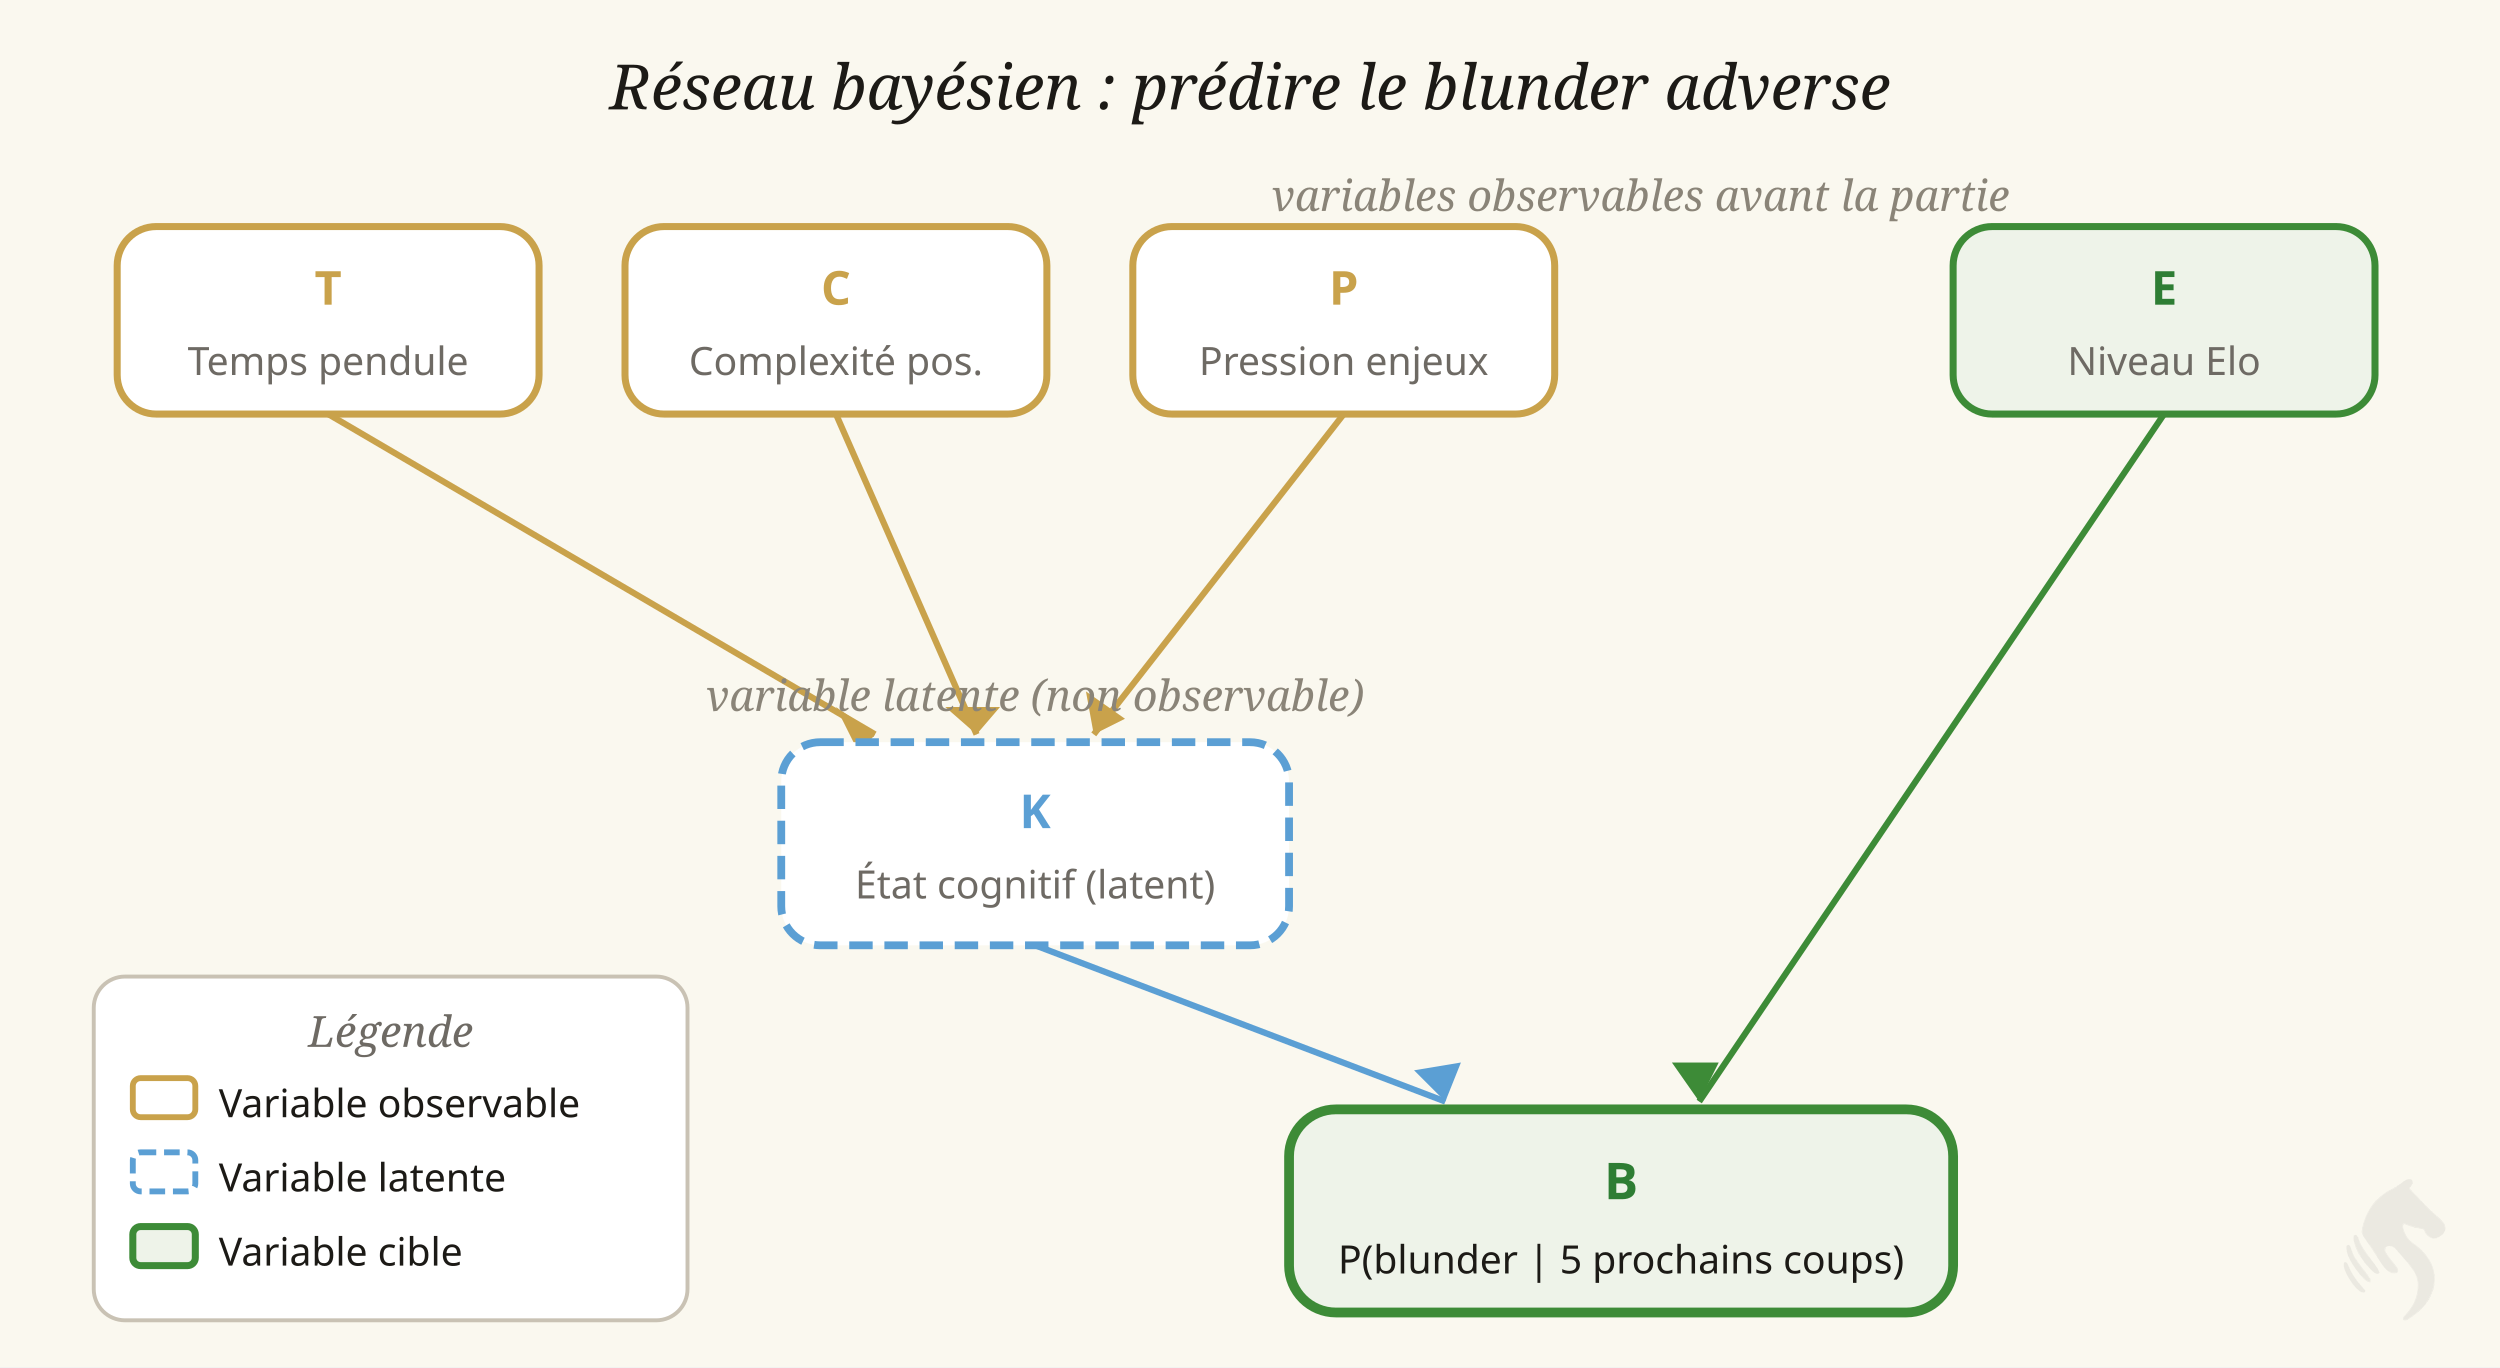
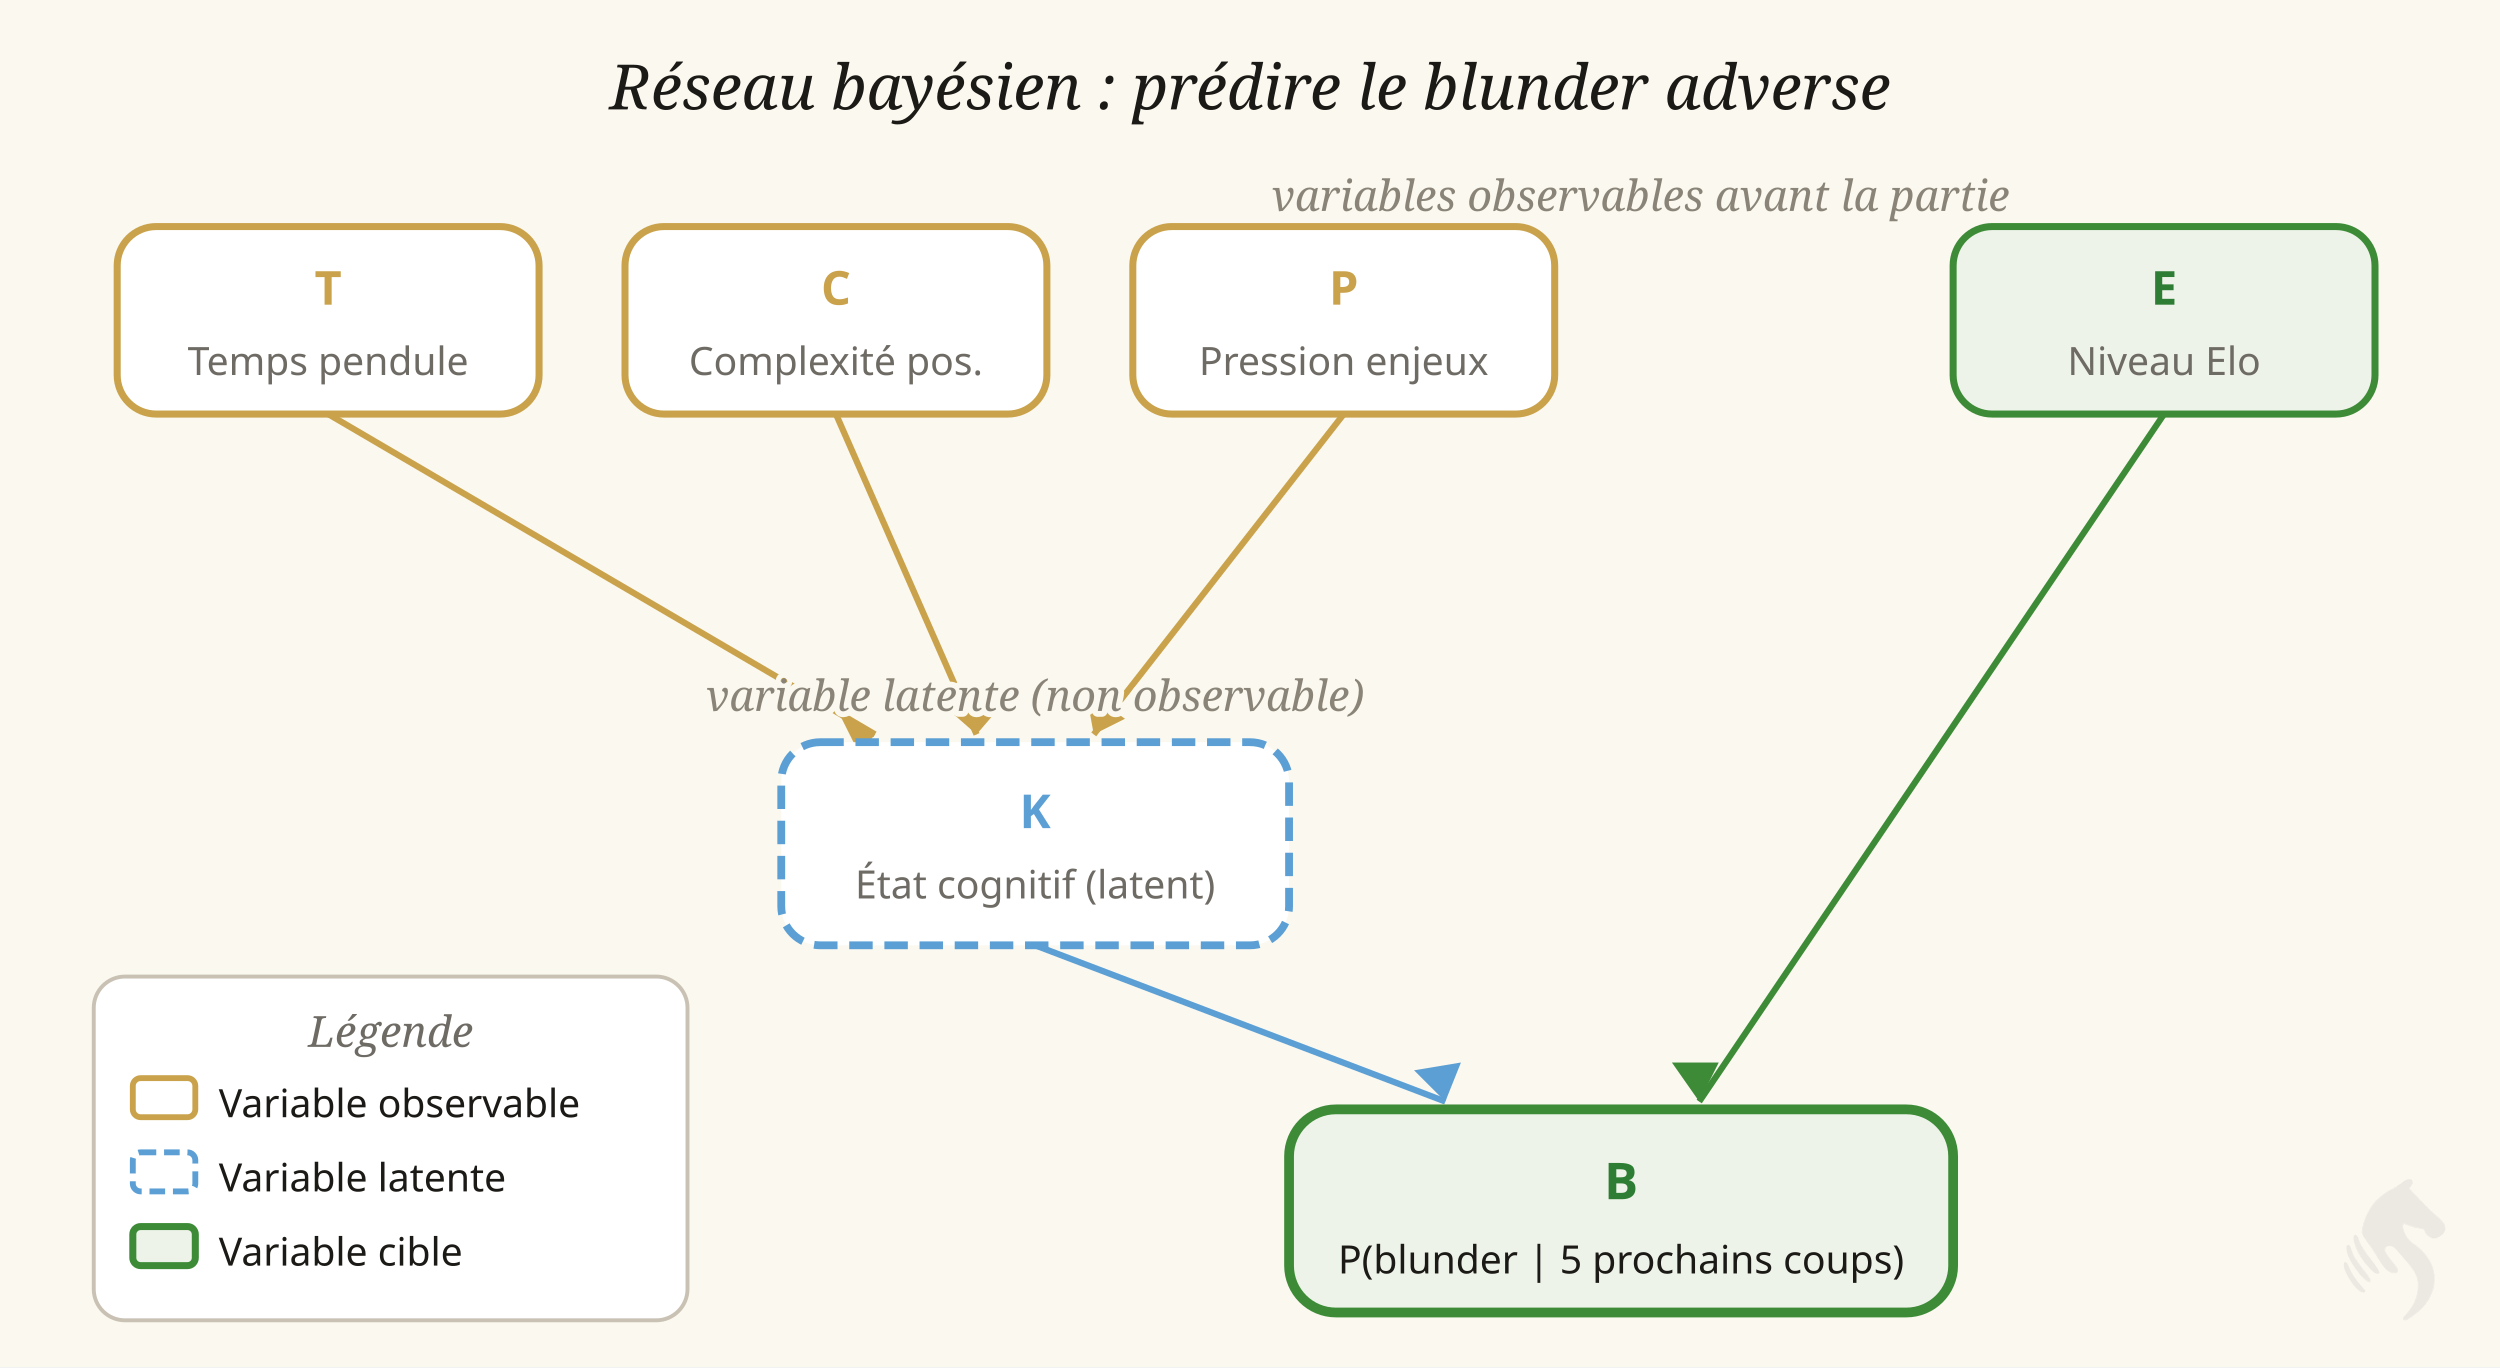
<svg xmlns="http://www.w3.org/2000/svg" width="640" height="350" viewBox="0 0 640 350" role="img" aria-labelledby="rb1">
  <rect width="640" height="350" fill="#faf8ef" />
  <text x="320" y="28" text-anchor="middle" font-family="Georgia, serif" font-size="16" font-style="italic" fill="#1c1a16">Réseau bayésien : prédire le blunder adverse</text>
  <rect x="30" y="58" width="108" height="48" rx="10" fill="#fff" stroke="#c9a24b" stroke-width="1.8" />
  <text x="84" y="78" text-anchor="middle" font-family="system-ui, sans-serif" font-size="12" font-weight="700" fill="#c9a24b">T</text>
  <text x="84" y="96" text-anchor="middle" font-family="system-ui, sans-serif" font-size="10" fill="#6e6a64">Temps pendule</text>
  <rect x="160" y="58" width="108" height="48" rx="10" fill="#fff" stroke="#c9a24b" stroke-width="1.8" />
  <text x="214" y="78" text-anchor="middle" font-family="system-ui, sans-serif" font-size="12" font-weight="700" fill="#c9a24b">C</text>
  <text x="214" y="96" text-anchor="middle" font-family="system-ui, sans-serif" font-size="10" fill="#6e6a64">Complexité pos.</text>
  <rect x="290" y="58" width="108" height="48" rx="10" fill="#fff" stroke="#c9a24b" stroke-width="1.8" />
  <text x="344" y="78" text-anchor="middle" font-family="system-ui, sans-serif" font-size="12" font-weight="700" fill="#c9a24b">P</text>
  <text x="344" y="96" text-anchor="middle" font-family="system-ui, sans-serif" font-size="10" fill="#6e6a64">Pression enjeux</text>
  <rect x="500" y="58" width="108" height="48" rx="10" fill="#eef3e9" stroke="#3d8b37" stroke-width="1.8" />
  <text x="554" y="78" text-anchor="middle" font-family="system-ui, sans-serif" font-size="12" font-weight="700" fill="#2e7d34">E</text>
  <text x="554" y="96" text-anchor="middle" font-family="system-ui, sans-serif" font-size="10" fill="#6e6a64">Niveau Elo</text>
  <line x1="84" y1="106" x2="224" y2="188" stroke="#c9a24b" stroke-width="1.6" />
  <polygon points="224,188 214,181 220,193" fill="#c9a24b" />
  <line x1="214" y1="106" x2="250" y2="188" stroke="#c9a24b" stroke-width="1.6" />
  <polygon points="250,188 242,181 256,181" fill="#c9a24b" />
  <line x1="344" y1="106" x2="280" y2="188" stroke="#c9a24b" stroke-width="1.6" />
  <polygon points="280,188 278,177 288,184" fill="#c9a24b" />
  <rect x="200" y="190" width="130" height="52" rx="10" fill="#fff" stroke="#5b9fd4" stroke-width="2" stroke-dasharray="6 3" />
  <text x="265" y="212" text-anchor="middle" font-family="system-ui, sans-serif" font-size="12" font-weight="700" fill="#5b9fd4">K</text>
  <text x="265" y="230" text-anchor="middle" font-family="system-ui, sans-serif" font-size="10" fill="#6e6a64">État cognitif (latent)</text>
  <line x1="554" y1="106" x2="435" y2="282" stroke="#3d8b37" stroke-width="1.6" />
  <polygon points="435,282 428,272 440,272" fill="#3d8b37" />
  <line x1="265" y1="242" x2="370" y2="282" stroke="#5b9fd4" stroke-width="1.6" />
  <polygon points="370,282 362,274 374,272" fill="#5b9fd4" />
  <rect x="330" y="284" width="170" height="52" rx="12" fill="#eef3e9" stroke="#3d8b37" stroke-width="2.5" />
  <text x="415" y="307" text-anchor="middle" font-family="system-ui, sans-serif" font-size="13" font-weight="700" fill="#2e7d34">B</text>
  <text x="415" y="326" text-anchor="middle" font-family="system-ui, sans-serif" font-size="10" fill="#1c1a16">P(blunder | 5 prochains coups)</text>
  <rect x="24" y="250" width="152" height="88" rx="8" fill="#fff" stroke="#c9c2b4" stroke-width="1" />
  <text x="100" y="268" text-anchor="middle" font-family="Georgia, serif" font-size="11" font-style="italic" fill="#6e6a64">Légende</text>
  <rect x="34" y="276" width="16" height="10" rx="2" fill="#fff" stroke="#c9a24b" stroke-width="1.5" />
  <text x="56" y="286" font-family="system-ui, sans-serif" font-size="10" fill="#1c1a16">Variable observable</text>
  <rect x="34" y="295" width="16" height="10" rx="2" fill="#fff" stroke="#5b9fd4" stroke-width="1.5" stroke-dasharray="4 2" />
  <text x="56" y="305" font-family="system-ui, sans-serif" font-size="10" fill="#1c1a16">Variable latente</text>
  <rect x="34" y="314" width="16" height="10" rx="2" fill="#eef3e9" stroke="#3d8b37" stroke-width="1.8" />
  <text x="56" y="324" font-family="system-ui, sans-serif" font-size="10" fill="#1c1a16">Variable cible</text>
  <text x="420" y="54" text-anchor="middle" font-family="Georgia, serif" font-size="11" font-style="italic" fill="#8a8478">variables observables avant la partie</text>
-   <text x="265" y="182" text-anchor="middle" font-family="Georgia, serif" font-size="11" font-style="italic" fill="#8a8478">variable latente (non observable)</text>
+   <text x="265" y="182" text-anchor="middle" font-family="Georgia, serif" font-size="11" font-style="italic" fill="#8a8478" stroke="#faf8ef" stroke-width="3" stroke-linejoin="round" paint-order="stroke">variable latente (non observable)</text>
  <g id="wm" opacity="0.07" transform="translate(600.0,301.9) scale(0.0416)" aria-hidden="true">
    <g fill="#1e1e1e" fill-rule="evenodd">
      <path d="M411.5-.5h-16a76 76 0 0 0-24.5 12q-.62-.7-1.5-1l-2 4a4 4 0 0 1-1.5-1 7 7 0 0 1-2.5 3.5 253 253 0 0 0-17 13q-1.42.93-2.5-.5-5.2 7.95-14.5 9a9.4 9.4 0 0 1-4 6q2.3.02 1.5 2A461 461 0 0 1 278.5 73q-13.2 7.95-26 16.5-1.59-1.38 0-3-2.35.35-4 2 .9.98 2 2-92.12 67.08-125.5 177a1316 1316 0 0 0-10 44 51.2 51.2 0 0 0 4.5 31q.1 3.33-2 1l4.5 11q1-2 2 0l5 10 1-1q6 10.95 13 21a651 651 0 0 1 18.5 25 3.4 3.4 0 0 1 1.5-3q21.52 33 43 66 .3 3.4-2.5 1v2a1542 1542 0 0 1 21 32q1 0 1 1a319 319 0 0 0 25 35 160 160 0 0 0 27 25 3.1 3.1 0 0 1 1-3q23.18 14.62 49 5.5 5-2.83 4-8.5-.15-4.6-1.5-9a618 618 0 0 0-55.5-73.5q3-.91 5 1.5a23.5 23.5 0 0 0-7-9q.63 2.4 2 4.5-.17 2.58-1.5.5a364 364 0 0 1-17.5-26.5 50 50 0 0 1-4.5-22.5q.9-4.71 3-9 .63 1.88 2.5 2a7 7 0 0 1 2-3q9.28-8.1 22-8a86 86 0 0 1 23 4.5 11 11 0 0 1 3 4.5q2.58-1.75 5 .5l21.5 23.5q.74 1.95.5 4 3.56 1 6 4a1094 1094 0 0 0 30 34.5l-1 1q3.7 2.7 7.5 5.5a23 23 0 0 1 2 5l5 3a22 22 0 0 0 5.5 8 11.5 11.5 0 0 0 4 4 3.9 3.9 0 0 0-2-3.5q1.7-1.12 3 .5a705 705 0 0 1 42 57.5q-.65 1.46-2 1.5a169 169 0 0 1 10 19 3.8 3.8 0 0 0-.5 4q1 2 2 0 1.4 2.05 2.5 4-.25-2.55.5-5a185 185 0 0 1 11 83q-1 2-2 0a9 9 0 0 0-1.5-4v9a2.3 2.3 0 0 0 1.5-1q.75 10.55-1 21a337 337 0 0 1-18 56l-2.5 3q-1.2-.69-1-2a36 36 0 0 0-4 7 5.2 5.2 0 0 0 3.5-4 4.3 4.3 0 0 1 0 4 350 350 0 0 1-33 52 1108 1108 0 0 1-30 35q-7.17 20.32 13.5 14.5a34 34 0 0 1 6-3 1496 1496 0 0 1 54-37 942 942 0 0 0 29-27q1.25-1.03 2 .5a11 11 0 0 0-3 4q1.35-1.65 2.5 0a29 29 0 0 1 4.5-6 40 40 0 0 0 9-10.5l6-4-1-1a25 25 0 0 1 8.5-7.5q-1.47-2.67 1-5 .22 4.17 2.5 1.5-1.94-3.13 2-4l-1-1q1.48-3.25 4-5.5a8 8 0 0 0-3-1q37.8-53.63 47.5-119 8.4-83.08-38-152a364 364 0 0 0-28-35q-1.03-1.25.5-2 3.58 2.23 2-1l-4-2a5 5 0 0 1-3-.5 484 484 0 0 0-70-58q-.7-.62-1-1.5 1.05-.43 2-1v-3a6 6 0 0 1-5-2q-.66-.1-1 .5 3.72 2.61 0 3-34.57-32.88-46-79.5.2-2.3 2-3v-4q-1.94 5.58-3.5 0-1-9 0-18 2.16-6.4 8.5-8a78 78 0 0 1 22 7.5 403 403 0 0 0 66 18l9 3q-2.45.75-5 .5-1.59 1.6 0 3a16 16 0 0 1 6.5-1 7.3 7.3 0 0 1 2 3q1.38-2.6 3.5-2-1.1-2.32-4-2.5 15.09-2.3 25.5 8.5 5.35 10.23 10 21 12.95 20.94 36.5 28.5-1.88.63-2 2.5a30 30 0 0 0 12.5 3q4.43-.1 8-2 3.2 3.87 5.5-1 1.2.69 1 2a39 39 0 0 0 4.5-2l1 1q.69-1.87-1.5-2.5a12 12 0 0 0 7-3q1.88-1.1 3 .5 2.22-3.62 6-2a8.7 8.7 0 0 1 3-4 41 41 0 0 1 12-6.5l-2-1 5.5-3.5q.62.7 1.5 1 1.82-1.15 0-2.5 1.42-.93 2.5.5a5.8 5.8 0 0 1 .5-4 39 39 0 0 1 6-4.5q-1.55-2.25.5-4.5 3.25-3.5 5-8 1.38-.64 2.5-1-.8-1.05-2-1.5 1.85-5.82 3-11.5v-10h-1q-.85 6-2.5 12-.16-4.46.5-9a63 63 0 0 0-12.5-31 478 478 0 0 0-45.5-44.5q3.06.72 6 2.5-3.15-3.9-7-7.5l1-1q-1.4-1.05-2 .5 1.77 2.4-.5 4a781 781 0 0 1-67.5-65.5l1-.5a29 29 0 0 0 7 6 93 93 0 0 0-14-15 24.5 24.5 0 0 0-9-9.5l1-1a44 44 0 0 0-7-4.5q1.44 2.2 3.5 4 1 1.5 0 3l-72-76q-5.34-7.85 1.5-14.5 1.98-.8 2 1.5a69 69 0 0 1 6-3.5q-1.95-1.94 0-3.5a31 31 0 0 0 6-12q2.05.24 4-.5a79 79 0 0 0-1.5-17.5 94 94 0 0 0-5-10l-1 1a87 87 0 0 0-5.5-3" />
      <path d="M325.5 44.5q-3.85 1.03-7 3.5a4.2 4.2 0 0 1-4.5-.5q-2.75 2.49-3.5 6-6.97 2.94-14 6-6.75 3.75-13.5 8-.62-.7-1.5-1a37.6 37.6 0 0 1-17 10.5 263 263 0 0 0-12 9.5q-1.59 1.62 0 3 12.8-8.55 26-16.5A461 461 0 0 0 327 46.5q.8-1.98-1.5-2m148 86-21-24a209 209 0 0 1-21-21.5l-8.5-8.5q-4.8-3.3-6-9-9.1-4.3-11.5-13a13 13 0 0 0 3-6q-.02-2.3-2-1.5-6.84 6.65-1.5 14.5l72 76q1-1.5 0-3a20 20 0 0 1-3.5-4m89 86a198 198 0 0 0-17.5-15q.4-2.17-.5-4-3.63-1.2-7-3a26 26 0 0 0-6-6 430 430 0 0 1-27-27.5 2.4 2.4 0 0 0-2-.5 29 29 0 0 1-7-6l-1 .5a781 781 0 0 0 67.5 65.5q2.27-1.6.5-4m-314-128a247 247 0 0 0-42 35.5 14.5 14.5 0 0 1-5 4l1 1a9.3 9.3 0 0 1-6 2.5 76 76 0 0 1-16 20q.3.88 1 1.5a9.4 9.4 0 0 0-5.5 6.5q-1-2-2 0-.93 1.42.5 2.5a25 25 0 0 0-6.5 8.5q-1.6 1.05-3.5 1.5 1.21.45 2 1.5a43 43 0 0 0-7 10 352 352 0 0 0-19.5 37 2.9 2.9 0 0 1-2.5 1 3.3 3.3 0 0 0 2 1.5 47 47 0 0 1-3.5 5.5l-12 34q-.98-1.8-1.5 0 1.4 1.9.5 4a33 33 0 0 1-3.5 5.5q.78.84 1 2a212 212 0 0 0-10 49.5 36 36 0 0 0 7 20q2.1 2.33 2-1a51.2 51.2 0 0 1-4.5-31 1316 1316 0 0 1 10-44q33.38-109.92 125.5-177-1.1-1.02-2-2m376 206q-.5-10.25-5-19.5 1.5-4.37-1.5-.5l-6.5-11q-5.55-3.6-7.5-10l-1 1q-3.75-5.75-9.5-9.5l1-1a850 850 0 0 0-9-7q1.14-2.04-1.5-3.5-1.08 1.43-2.5.5-2.84-1.65-2-4a5 5 0 0 0-3-.5 5 5 0 0 0-.5-3l-1 1a7 7 0 0 0-4.5-3 21 21 0 0 0-6-2.5 478 478 0 0 1 45.5 44.5 63 63 0 0 1 12.5 31q-.66 4.54-.5 9 1.65-6 2.5-12m-259 3v-1q-2.22-5.79 1-11.5l-2-2a67 67 0 0 0 1.5-5.5q.93 7.1 3.5 1-2.43-3.37 2-4a4.3 4.3 0 0 1 2.5 3q.45-1.21 1.5-2 2.3.75 4 2a326 326 0 0 1 28 10.5q11.4 3.22 23 6 1.05 1.6 1.5 3.5 1-4 2 0 1.08-1.43 2.5-.5-1.81 1.35 0 2.5 3.25-.47 7-2 1.85.03 3 1 5.83.22 11 2h5q2.55.25 5-.5l-9-3a403 403 0 0 1-66-18 78 78 0 0 0-22-7.5q-6.34 1.6-8.5 8-1 9 0 18 1.56 5.58 3.5 0m109 6a4.7 4.7 0 0 1 4 3q3.6-3.98 6 1l1-2 4 2a65 65 0 0 1 7.5 10q1.1 3.55 2.5 7-1.77 2.95 2 4 13.35 23.91 39 33 .12-1.87 2-2.5-23.55-7.56-36.5-28.5a305 305 0 0 0-10-21q-10.41-10.8-25.5-8.5 2.9.18 4 2.5m-410 86a9 9 0 0 0 1.5-4 310 310 0 0 0 37.5 86q-1.1 1.02-2 2a40 40 0 0 0 8.5 12 139 139 0 0 0 15 21q2.31 2.97 1.5 6 5.9 1.14 7.5 7 5.7 2.47 5 8 3.8 1.06 6.5 4 20.24 25.5 46 45.5a39 39 0 0 0 20 5 46 46 0 0 1 9-7.5 818 818 0 0 1-10-21.5q1.43-1.08.5-2.5a27 27 0 0 1-3.5-2 185 185 0 0 0-16-23.5q1.43-1.08.5-2.5a13.3 13.3 0 0 1-5.5-5 617 617 0 0 0-22.5-29v-4l-1 1a13 13 0 0 1-4.5-6 11.5 11.5 0 0 1-4-4q-.03 2.3-2 1.5A471 471 0 0 1 97 390.5q-1.8-3.04-.5-6 1.02.54 2 1a9 9 0 0 0-2-4.5q3.83-2.28-1-2.5a597 597 0 0 1-7-18.5l2-1a3.3 3.3 0 0 1-2-3.5 3.1 3.1 0 0 1-3-1q-7.35-19.46-24-8 1.03 2.34-.5 5a97 97 0 0 0 3.5 38" />
      <path d="M365.5 301.5q-1.8.7-2 3 11.43 46.62 46 79.5 3.72-.39 0-3 .34-.6 1-.5-2.4-2.22-5-4.5l2-2q-2.45-.75-5-.5a8.4 8.4 0 0 0-.5-4q-1.72 1.44-3-1a28 28 0 0 1-3.5-6q-.5 2-1 0a143 143 0 0 1-18-31q-6.22-11.64-9-27a7 7 0 0 0-2-3m-211 174a45 45 0 0 1-9.5-15q-1 2-2 0a41 41 0 0 0-6-9l-1-5-1 1a989 989 0 0 1-17.5-25.5q.7-.62 1-1.5a7.7 7.7 0 0 1-5-6 163 163 0 0 1-15-29q-.98-.46-2-1-1.3 2.96.5 6a471 471 0 0 0 55.5 86.5q1.97.8 2-1.5m-90-86q-2.05 2.77 1.5 4 3.6 16.25 9.5 30.5-2.48 3.62 2 3.5 3.65 9.3 8 18.5l-1 1a11.4 11.4 0 0 1 6 8q-.7.62-1 1.5a10.5 10.5 0 0 1 3.5 5l1-1a62 62 0 0 0 7.5 13q.9-.98 2-2a310 310 0 0 1-37.5-86 9 9 0 0 1-1.5 4m48 210a3.9 3.9 0 0 0-2-3.5q1.7-1.12 3 .5a127 127 0 0 0 39 32q11.3 4.6 8.5-7a147 147 0 0 0-17-32 1467 1467 0 0 0-40-51 554 554 0 0 1-48.5-75l1-1q.84 5.22 6 5a51.6 51.6 0 0 1-11.5-27l-1 2a159 159 0 0 0-11-31 14.3 14.3 0 0 0-10.5-8q-3.2.01-6 1.5-2.85 3.45-6 6.5-.87 16.85 3 33.5a3.6 3.6 0 0 1-2 2q1.38.56 2.5 1.5 3.15 9.81 6.5 19.5-1.21.45-2 1.5a29 29 0 0 0 5.5 7A256 256 0 0 0 55.5 525l-2 1a6.4 6.4 0 0 0 4 1.5 332 332 0 0 0 38.5 53l3.5 5.5-1 1q1.9 1.67 3.5.5a36 36 0 0 0 10.5 12m303-214q-.95.57-2 1 .3.88 1 1.5a484 484 0 0 1 70 58q1.42.72 3 .5a43 43 0 0 0-10-12.5l1-1q-2.66 1.47-5-1a36 36 0 0 0-10-10q1.81-1.35 0-2.5a8 8 0 0 1-3.5 0q-4.57-5.7-10-8a13 13 0 0 0-6.5-5.5 11.5 11.5 0 0 1-3.5-4.5q-.62.7-1.5 1a17.7 17.7 0 0 0-8-5.5q-2.84-1.65-2-4-7.47-2.25-13-7.5m-254 24a526 526 0 0 1 23.5 37 55 55 0 0 1 9 15l1-1a65 65 0 0 0 8.5 13q2.8 2.4 2.5-1-21.48-33-43-66a3.4 3.4 0 0 0-1.5 3m111 63q.16-.93 1-1.5a7 7 0 0 1-3.5-2.5 17.5 17.5 0 0 0-5.5-8q3.7-4.18-2.5-5a41 41 0 0 1-7.5-18.5l2-3a7.2 7.2 0 0 1-2-4.5 3.1 3.1 0 0 0 3-1 37 37 0 0 0-1-7q-1.87-.12-2.5-2a36 36 0 0 0-3 9 50 50 0 0 0 4.5 22.5 364 364 0 0 0 17.5 26.5q1.33 2.08 1.5-.5-1.37-2.1-2-4.5m-272 45v19q2.55 12.15 7 24 15.37 37.49 37 68a54 54 0 0 0 9 12.5q-1.58 2.58 2 3l-1 1 5.5 4.5a82 82 0 0 0 9 12q6.5 6.26 12.5 13 9.5 6.75 17.5 15l1-1q4.56 3.52 9 7l1-2a89 89 0 0 0 13.5 3.5q13.85-4.6 6.5-17.5-1.73 1.44-3-1a307 307 0 0 1-13.5-16 16 16 0 0 0-6-5.5q1.43-1.08.5-2.5a27.2 27.2 0 0 1-12.5-15 3.1 3.1 0 0 1-3-1q-7.5-10.25-15.5-20-.93-1.42.5-2.5a16 16 0 0 1-6-5.5 880 880 0 0 1-19-29.5q.7-.62 1-1.5a8 8 0 0 1-4-4 94 94 0 0 1-12.5-26l-1 1q-3.8-4.62-1.5-10a3.1 3.1 0 0 1-3-1 198 198 0 0 1-7-15.5l1-1a55 55 0 0 1-9-11q-2.85-1.46-6-2l3-1a22 22 0 0 0-9 2 11.4 11.4 0 0 0-4 6.5m277 51a48 48 0 0 0 12 5q-.57 3.66 2 2a5.3 5.3 0 0 1 3.5 3l1-2a45 45 0 0 0 26 0q.45 1.21 1.5 2 1.27-3.4 4-2 1.81-1.15 0-2.5l3-1.5a21 21 0 0 0 3.5-4q1.4-8.23-1.5-16 .3-.88 1-1.5-5.22-1.95-4-7a193 193 0 0 1-18-23.5 16 16 0 0 0-3.5-3q-4.05-7.43-9-12a284 284 0 0 0-14-17q-.75-1.58.5-3a19 19 0 0 1-6-4 4.35 4.35 0 0 0-5-1.5 618 618 0 0 1 55.5 73.5q1.35 4.4 1.5 9 1 5.67-4 8.5-25.82 9.12-49-5.5a3.1 3.1 0 0 0-1 3m115-56a264 264 0 0 1 16 22q-1.7 3.04 1.5 1a494 494 0 0 1 16.5 23l7 10q1.35-.04 2-1.5a705 705 0 0 0-42-57.5q-1.3-1.62-3-.5a3.9 3.9 0 0 1 2 3.5" />
      <path d="M112.5 599.5q7 9.5 16 17 2 0 2 2 6.9 3.77 11 8.5l13 5.5a5.7 5.7 0 0 0 6 0q2.07 3.94 4 0-3.37-1.23-.5-3 .22-6.86.5-13.5l-3-3.5 3-2.5q-4.58-.9-7.5-4.5a79 79 0 0 0-10.5-16.5q2.67 1.47 5-1a12 12 0 0 1-8.5-3.5 92 92 0 0 0-17.5-23.5l2-1-6.5-4.5a2294 2294 0 0 1-34.5-47q-1 0-1-1-5.27-4.75-4-11.5-2.25-3.25-3.5.5A227 227 0 0 1 61.5 469q.84-.57 1-1.5-5.16.22-6-5l-1 1a554 554 0 0 0 48.5 75 1467 1467 0 0 1 40 51q10.5 14.98 17 32 2.8 11.6-8.5 7a127 127 0 0 1-39-32q-1.3-1.62-3-.5a3.9 3.9 0 0 1 2 3.5m335-4a3349 3349 0 0 1 7.5 35q2.3 19.53.5 39a9 9 0 0 1 1.5 4q1 2 2 0a185 185 0 0 0-11-83q-.75 2.45-.5 5m44-147q1.58 3.23-2 1-1.53.75-.5 2a364 364 0 0 1 28 35q46.4 68.92 38 152-9.7 65.37-47.5 119 1.46.15 3 1a12 12 0 0 0 3.5-6q1.58 1.52 3.5.5-1.16-8.12 7-11-1.6-1.75 1-2.5-.12-8.5 6-14-.81-.1-1-1a3.1 3.1 0 0 1 3-1 5.4 5.4 0 0 1 3-5.5q-1.2-.45-2-1.5a67 67 0 0 0 4.5-10l1 2a9 9 0 0 1 2.5-5l-1-2a6.3 6.3 0 0 1 4-.5 6.5 6.5 0 0 0-3-3 225 225 0 0 1 11-24.5q-.53-1.8-1.5 0-.3-4.51 1-9l1 1a67 67 0 0 0 1.5-13q7.4-.7 1-5a232 232 0 0 0 2-53l.5-5q.57.84 1.5 1a8 8 0 0 0-2.5-5q-6.56-49.08-31.5-89 2.03-1.77-.5-3l-1 1a696 696 0 0 1-17.5-26q-2.18-1.53-1-3.5-3.93-.91-5-4.5-1.26-.5-1-2a69 69 0 0 0-6.5-5q-.69-1.87 1.5-2.5a14 14 0 0 0-4-2.5m-36 230a273 273 0 0 1-13.5 57q-1.4.82-2.5 2 2.69 6.4-4 8.5l2 1a30 30 0 0 0-3 8.5q-.2 1.31 1 2l2.5-3a337 337 0 0 0 18-56 89 89 0 0 0 1-21q-.57.84-1.5 1m-25 84a185 185 0 0 1-24 38l-2.5 6a25 25 0 0 0-6.5 7q-13.95 16.7-28.5 33-1.16 4.05-3.5 7.5-1.35 4.25-1 8a16 16 0 0 1 6 5.5h14a20 20 0 0 1 10-3.5q1.71-1.12 0-2.5a81 81 0 0 0 18.5-12q.62.7 1.5 1a71 71 0 0 1 2-4q1-2 2 0 1.7-4.54 4.5-1a38 38 0 0 1 4.5-6.5 189 189 0 0 0 30.5-23.5q4.55 3.9 4-3a4.6 4.6 0 0 1 4.5-2v-3a5 5 0 0 0 3-.5 41 41 0 0 1 3-5.5 11 11 0 0 1 3-4q-.75-1.53-2-.5a942 942 0 0 1-29 27 1496 1496 0 0 0-54 37 34 34 0 0 0-6 3q-20.67 5.82-13.5-14.5a1108 1108 0 0 0 30-35 350 350 0 0 0 33-52 4.3 4.3 0 0 0 0-4 5.2 5.2 0 0 1-3.5 4" />
    </g>
  </g>
</svg>
